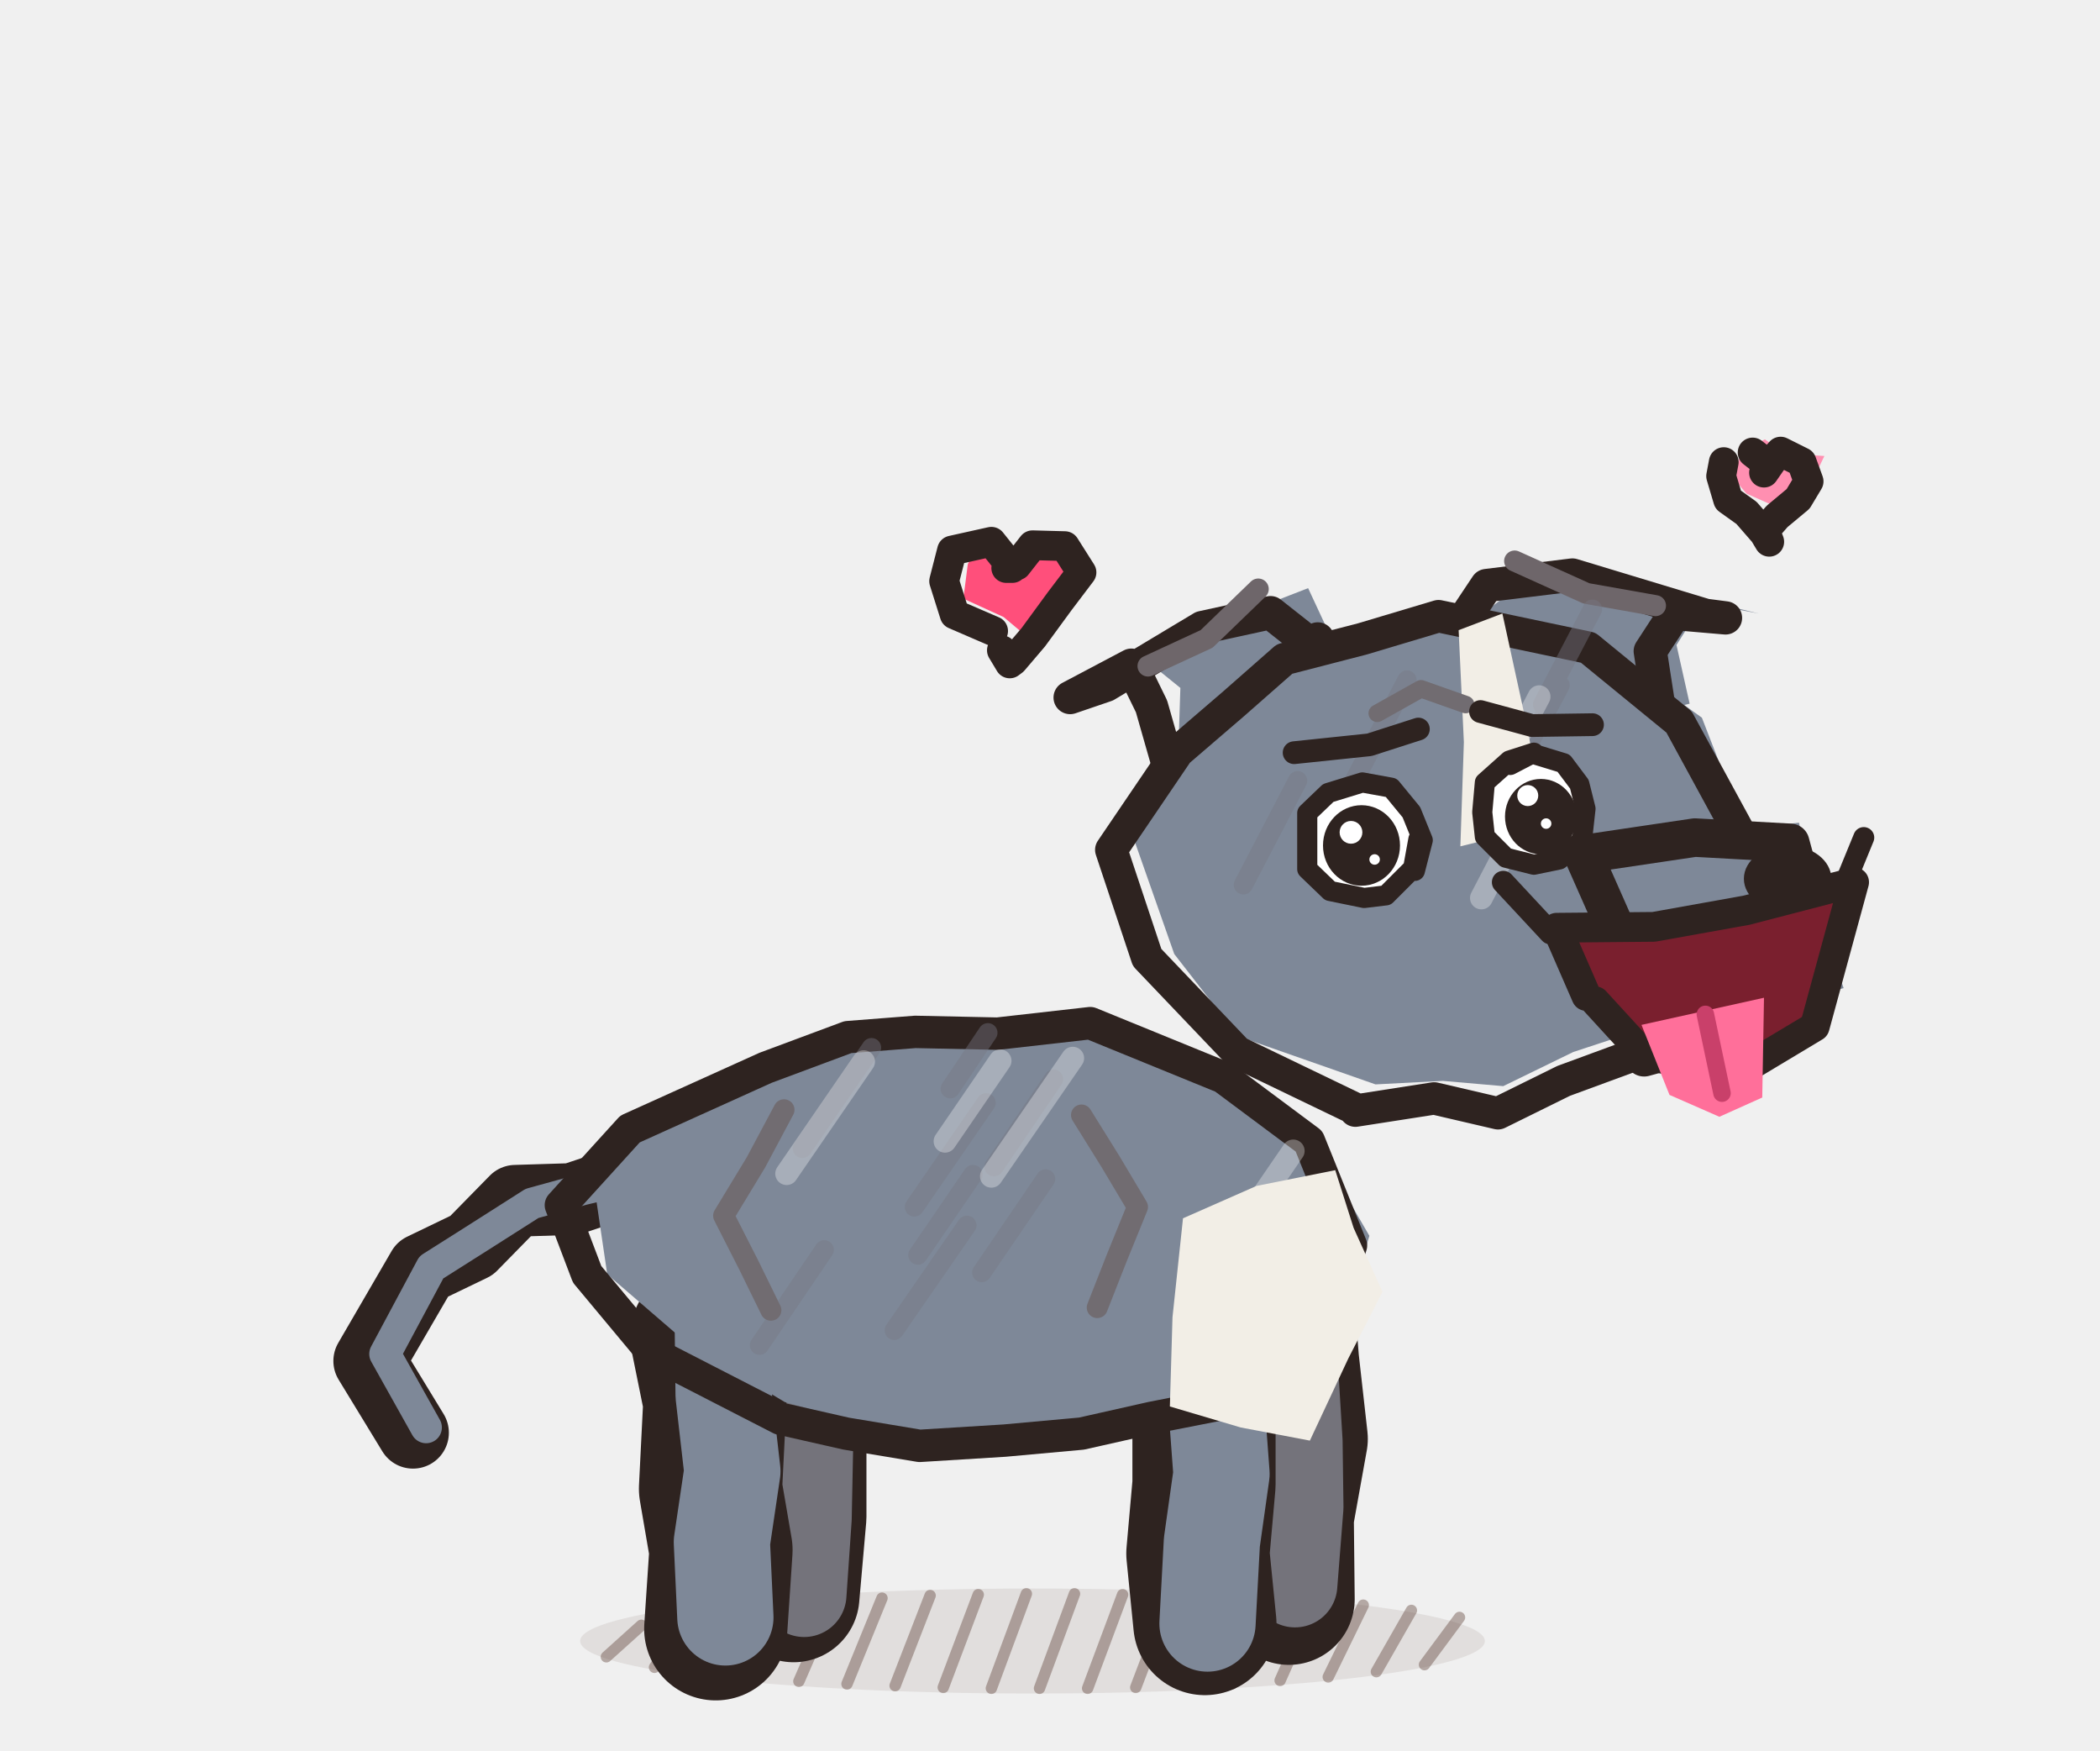
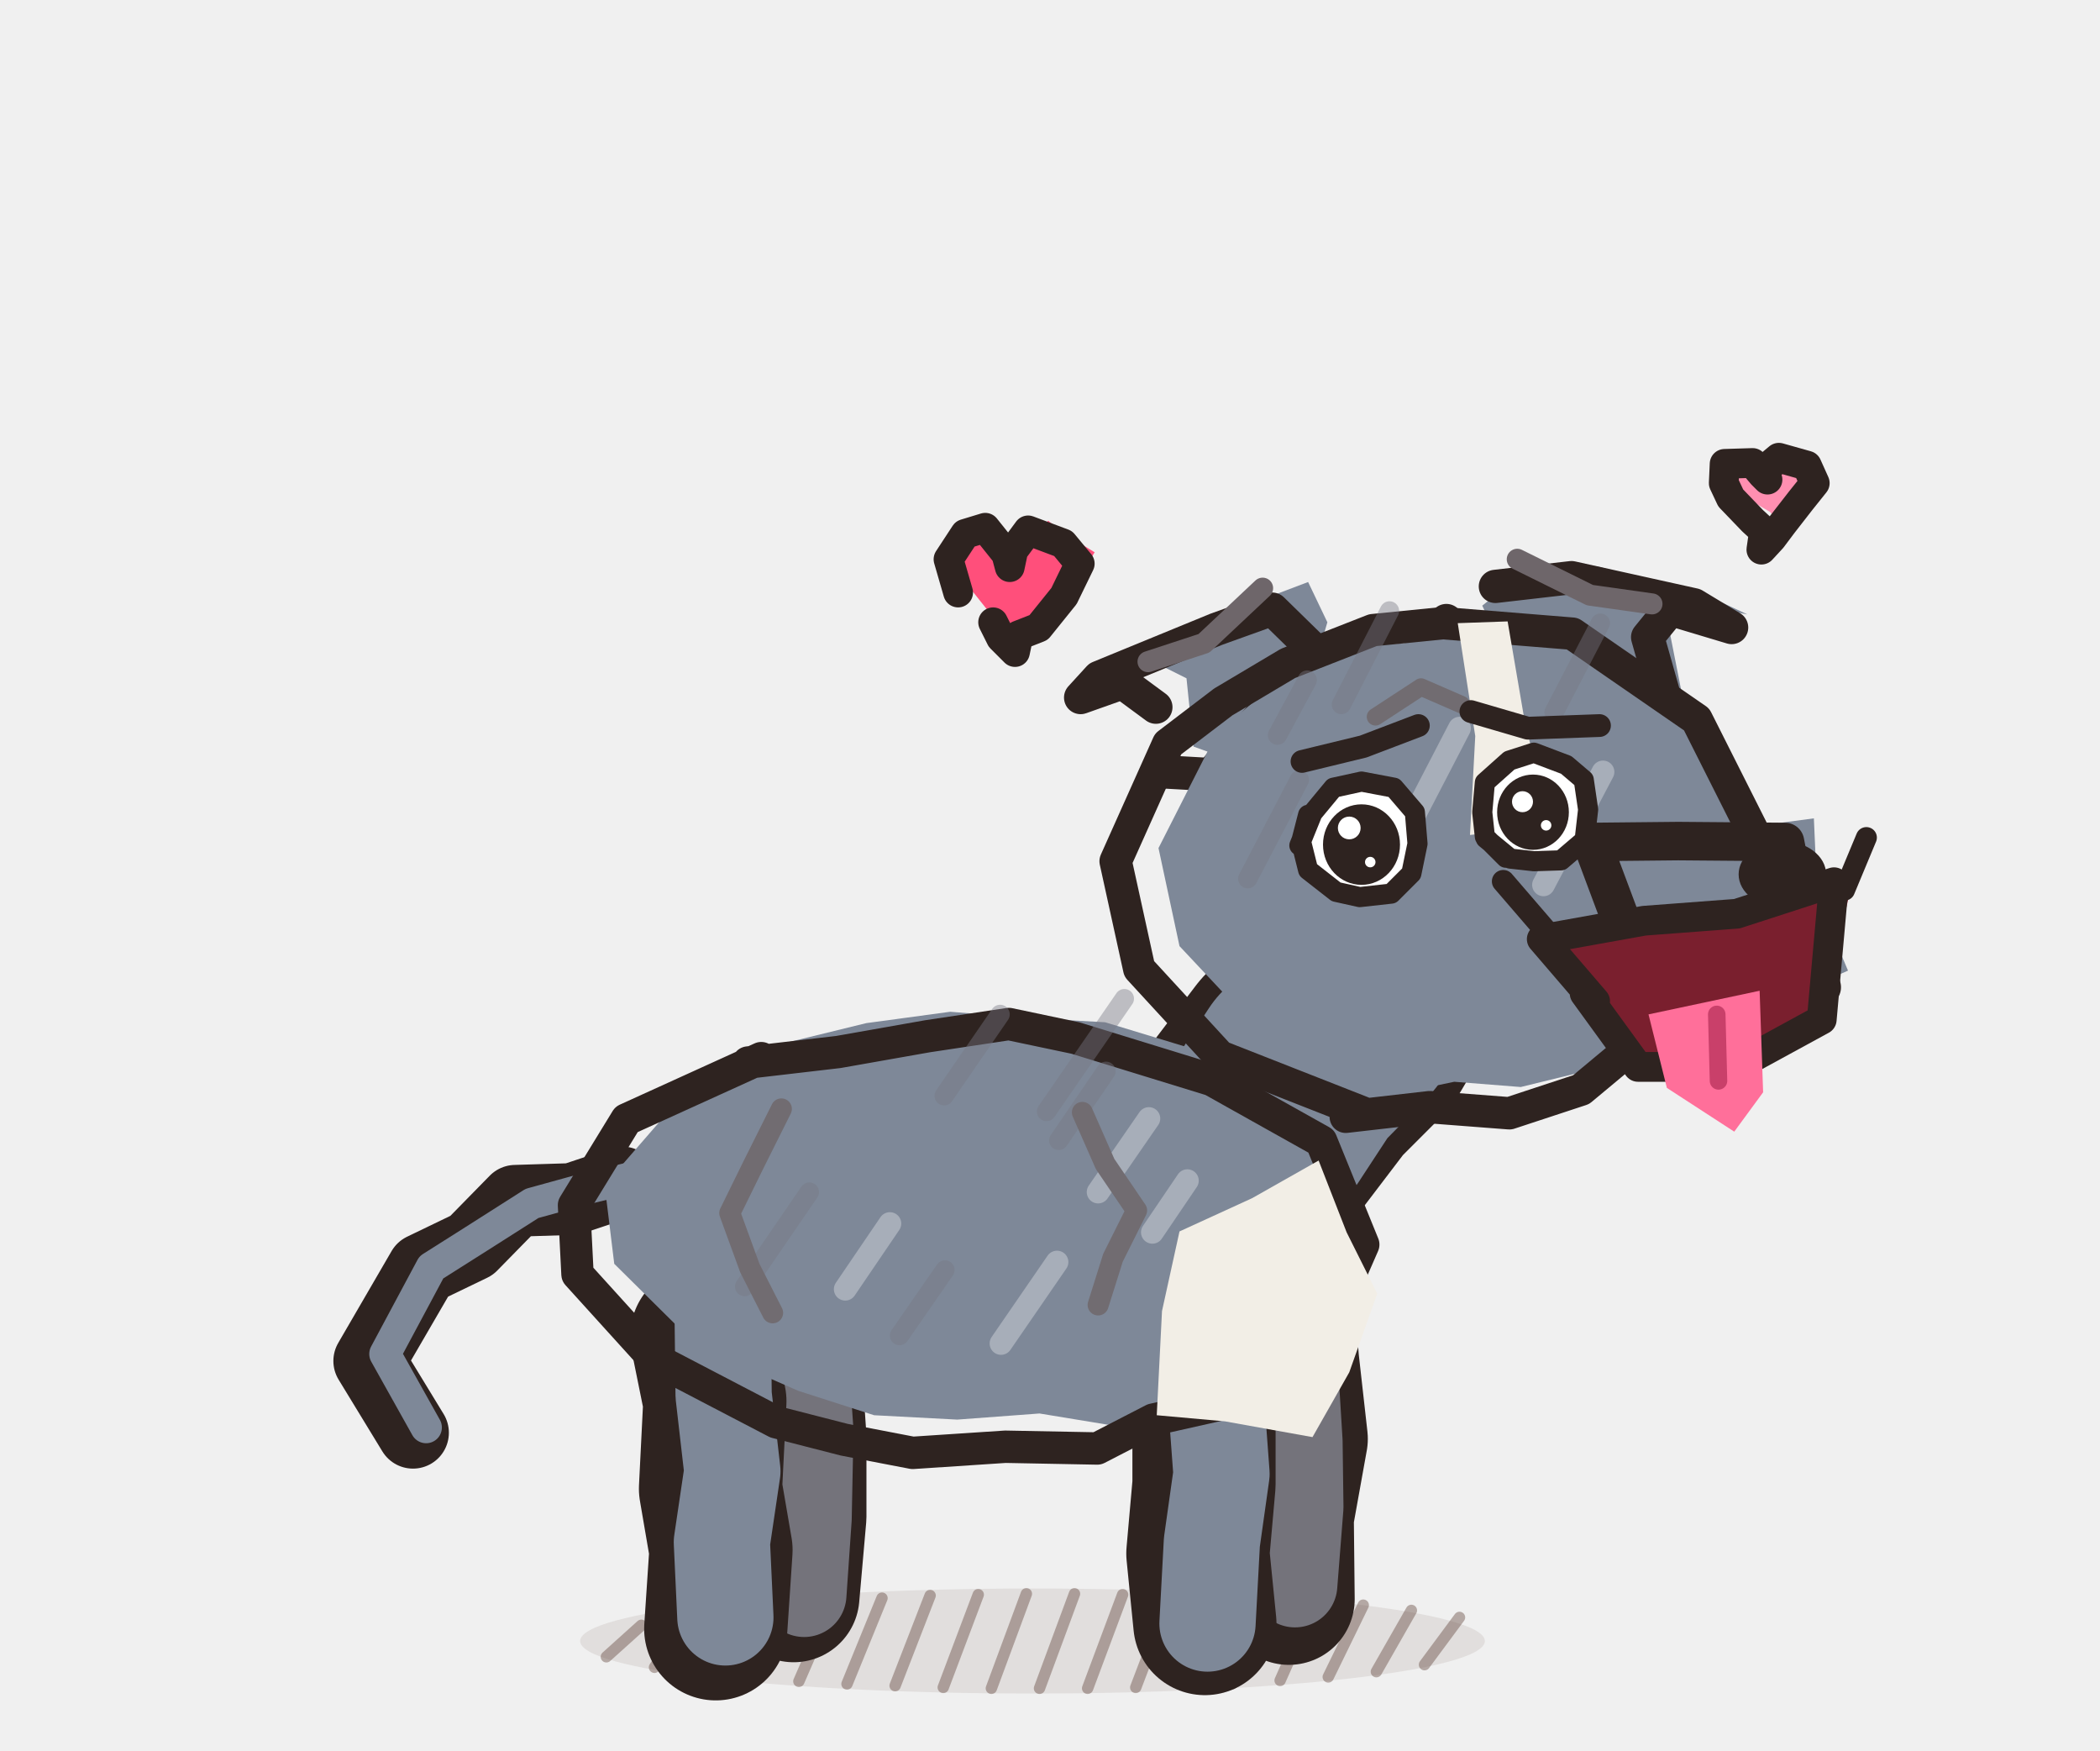
<svg xmlns="http://www.w3.org/2000/svg" width="240" height="200" class="pa-dog pa-pose-happy" viewBox="0 0 240 200" role="img" aria-label="Peaches the Pit Bull, happy">
  <g>
    <ellipse cx="118" cy="187.5" rx="51.7" ry="6" fill="#5B3D32" opacity="0.1" />
    <path d="M69.3 189.3l4 -3.6M74.8 190.5l4 -5.9M80.3 191.2l4 -7.4M85.8 191.7l4 -8.4M91.3 192.1l4 -9.2M96.8 192.4l4 -9.8M102.3 192.6l4 -10.3M107.8 192.8l4 -10.6M113.3 192.9l4 -10.8M118.8 192.9l4 -10.8M124.3 192.9l4 -10.7M129.8 192.8l4 -10.5M135.3 192.6l4 -10.2M140.8 192.4l4 -9.7M146.3 192l4 -9M151.8 191.6l4 -8.2M157.3 191l4 -7M162.8 190.2l4 -5.4" stroke="#5B3D32" stroke-width="1.3" stroke-linecap="round" opacity="0.4" fill="none" />
    <g class="pa-d-f0">
      <path d="M71.1 135.1L65.4 137L58.9 137.2L53.9 142.3L48.3 145L42.2 155.5L47.2 163.7" fill="none" stroke="#2E2320" stroke-width="8.2" stroke-linecap="round" stroke-linejoin="round" />
      <path d="M71.2 135.3L65.4 136.7L59.6 138.3L53 142.5L48.1 145.6L42.8 155.5L47.5 163.9" fill="none" stroke="#7E8898" stroke-width="3.6" stroke-linecap="round" stroke-linejoin="round" transform="translate(1.2 -0.8)" />
      <g class="pa-d-leg pa-d-leg-FH">
        <path d="M91.7 148.2L91 156.9L91.5 164.2L91.5 173.3L90.7 182.4" fill="none" stroke="#2E2320" stroke-width="15.045" stroke-linecap="round" stroke-linejoin="round" />
        <path d="M90.6 146.8L90.9 155.6L91.5 164.3L91.3 174.3L90.7 183" fill="none" stroke="#74737b" stroke-width="9.68" stroke-linecap="round" stroke-linejoin="round" transform="translate(1.2 -0.8)" />
      </g>
      <g class="pa-d-leg pa-d-leg-FF">
        <path d="M147.1 146.8L147.8 155.5L148.8 164.4L147.2 173.3L147.3 182.7" fill="none" stroke="#2E2320" stroke-width="15.045" stroke-linecap="round" stroke-linejoin="round" />
        <path d="M147 147.4L146.8 155.7L147.4 165.5L147.5 173L146.8 181.9" fill="none" stroke="#74737b" stroke-width="9.68" stroke-linecap="round" stroke-linejoin="round" transform="translate(1.2 -0.8)" />
      </g>
      <g class="pa-d-leg pa-d-leg-NH">
        <path d="M80.2 152.7L81.7 160.1L81.2 170.1L82.4 177.1L81.8 186.1" fill="none" stroke="#2E2320" stroke-width="16.365" stroke-linecap="round" stroke-linejoin="round" />
        <path d="M81.4 151.8L81.5 160.2L82.5 168.9L81.3 177L81.7 185.6" fill="none" stroke="#7E8898" stroke-width="11" stroke-linecap="round" stroke-linejoin="round" transform="translate(1.2 -0.8)" />
      </g>
      <g class="pa-d-leg pa-d-leg-NF">
        <path d="M136.6 151.8L137.6 161.4L137.6 169.6L136.9 177.5L137.7 185.5" fill="none" stroke="#2E2320" stroke-width="16.365" stroke-linecap="round" stroke-linejoin="round" />
        <path d="M137.7 153L137.8 161.1L138.4 169.2L137.3 177L136.8 186.3" fill="none" stroke="#7E8898" stroke-width="11" stroke-linecap="round" stroke-linejoin="round" transform="translate(1.2 -0.8)" />
      </g>
-       <path d="M156.5 141.2L154 149.8L143.1 158.6L133.1 160.6L125.2 162.7L117.2 164L106.6 164L99 162.8L89.7 160.2L78.8 153.7L69.4 145.6L68.1 136.8L74.7 127.6L89.9 121.5L98 119.8L108.2 116.4L116.8 117.2L124.5 118.7L138.9 122.3L151.1 131.9Z" fill="#7E8898" />
-       <path d="M151.5 152.1L141.8 160L131.6 162L123.6 163.8L114.8 164.6L105.1 165.2L96.7 163.8L89.2 162.1L74.6 154.6L67.1 145.6L64.1 137.7L72 129L87.5 122L96.9 118.5L104.6 117.9L114 118.1L124.6 116.9L139.8 123.1L149.6 130.4L154.4 142.3L151.4 151.9" fill="none" stroke="#2E2320" stroke-width="3.7" stroke-linecap="round" stroke-linejoin="round" />
-       <path d="M104.5 137.9L112.7 126M86.8 153.7L94.2 142.8M112.2 145.4L119.5 134.7M113.6 133.3L120.4 123.3M102.2 152L110.5 140M108.6 124.4L112.9 118M104.9 143.4L111.2 134.2M91.7 131.2L99.6 119.7" stroke="#767882" stroke-width="2.2" stroke-linecap="round" opacity=".42" />
-       <path d="M140.8 141.7L147.8 131.5M108 130.4L114.3 121.2M89.9 134.1L98.7 121.3M113.3 134.4L122.6 120.9" stroke="#fff" stroke-width="2.6" stroke-linecap="round" opacity=".32" />
-       <path d="M135.2 139.2L143.6 135.5L152.6 133.7L154.7 140.3L158 147.6L154.1 155.2L149.7 164.6L141.8 163.1L133.7 160.7L134 150.5Z" fill="#F2EEE6" />
-       <path d="M123.6 127.4L126.9 132.7L130 137.9L127.6 143.8L125.4 149.4" fill="none" stroke="#716c71" stroke-width="2.4" stroke-linecap="round" stroke-linejoin="round" />
-       <path d="M89.6 126.8L86.4 132.8L82.7 138.9L85.6 144.6L88.1 149.7" fill="none" stroke="#716c71" stroke-width="2.4" stroke-linecap="round" stroke-linejoin="round" />
-       <path d="M134.6 87.8L134.9 78.6L130.7 75.2L127.2 77.3L129.6 76.9L141 70.5L149.5 67.2L152.2 73L149.3 78.1L141.3 85.9Z" fill="#7E8898" />
-       <path d="M150.6 73L148 80.7L138.8 89L133.6 87.7L131.6 80.7L129.3 76L122.3 79.7L126.4 78.3L137.4 71.7L145.2 70L150.4 74.1" fill="none" stroke="#2E2320" stroke-width="3.8" stroke-linecap="round" stroke-linejoin="round" />
-       <path d="M131.2 76.1L137.9 73L143.8 67.3" fill="none" stroke="#6e666a" stroke-width="2.4" stroke-linecap="round" stroke-linejoin="round" />
-       <path d="M169.2 70.3L174.3 66.4L182.5 65.1L197.3 69.4L201 70.1L194.8 68.6L191.6 73.7L193.1 80.4L186.1 82.1L174.6 75.3Z" fill="#7E8898" />
-       <path d="M184.2 83.1L170.4 75.9L166.9 71.4L169.9 66.9L179.7 65.7L194.9 70.3L197.2 70.6L191.4 70.1L188.6 74.4L189.9 82.8" fill="none" stroke="#2E2320" stroke-width="3.8" stroke-linecap="round" stroke-linejoin="round" />
-       <path d="M173.1 64.1L181.3 67.8L189.2 69.2" fill="none" stroke="#6e666a" stroke-width="2.4" stroke-linecap="round" stroke-linejoin="round" />
-       <path d="M199 93.6L199.7 107.6L187.7 117.6L179.8 120.2L171.8 124.1L164.9 123.5L157.2 123.9L141.5 118.4L134.2 109L129.7 96.2L136.4 83L142.5 79.7L150.6 74.4L156.9 71.7L165.8 69L182.1 73.1L194.5 82Z" fill="#7E8898" />
-       <path d="M154.9 126.7L141.4 120.2L131.1 109.4L127 97.1L134.6 85.9L141 80.4L146.8 75.3L155.7 73L164.4 70.4L181.5 74L191.9 82.5L199.2 95.9L197.9 109.7L187.4 120.3L178.7 123.5L171.2 127.2L163.9 125.5L154.9 126.9" fill="none" stroke="#2E2320" stroke-width="3.7" stroke-linecap="round" stroke-linejoin="round" />
-       <path d="M142.1 101.1L148.3 89.2M175.1 84.3L178.3 78.3M176.3 80.5L182 69.6M153.3 92L160.8 77.7" stroke="#767882" stroke-width="2.2" stroke-linecap="round" opacity=".42" />
-       <path d="M168.6 93.5L175.9 79.6M169.3 102.6L176.9 88" stroke="#fff" stroke-width="2.6" stroke-linecap="round" opacity=".32" />
-       <path d="M166.7 72L171.7 70.1L174.6 83.4L176.6 94.3L166.9 96.7L167.3 84.8Z" fill="#F2EEE6" />
-       <path d="M157.4 81.5L162.4 78.7L167.5 80.5" fill="none" stroke="#716c71" stroke-width="2" stroke-linecap="round" stroke-linejoin="round" />
-       <path d="M184.8 96.3L194.7 95.2L205.6 94L207.3 103L210.7 112.9L199.8 115.9L191.3 117.6L186.4 107.4Z" fill="#7E8898" />
-       <path d="M198.1 118L187.9 120.8L185.9 108.9L180.9 97.6L193.7 95.7L204.6 96.3L206.8 104.4L206.9 112.9L198.7 117.3" fill="none" stroke="#2E2320" stroke-width="4.4" stroke-linecap="round" stroke-linejoin="round" />
-       <path d="M162.3 96.2L161.5 99.7L159.1 101.8L155.6 102.7L152 102L149.9 99.9L148.9 96.4L149.9 92.7L152.3 90.3L155.3 89.4L159 90.5L161.4 92.7Z" fill="#FFFFFF" />
-       <path d="M162.1 95.9L161.5 99.2L158.4 102.3L155.9 102.6L152 101.8L149.4 99.3L149.4 96.2L149.4 92.9L151.8 90.6L155.7 89.4L159 90L161.3 92.8L162.6 96L161.7 99.5" fill="none" stroke="#2E2320" stroke-width="2.3" stroke-linecap="round" stroke-linejoin="round" />
-       <ellipse cx="155.6" cy="96.6" rx="4.4" ry="4.6" fill="#2E2320" />
-       <ellipse cx="154.4" cy="95.1" rx="1.3" ry="1.3" fill="#FFFFFF" />
-       <ellipse cx="157.1" cy="98.2" rx="0.6" ry="0.6" fill="#FFFFFF" />
-       <path d="M147.9 86L156.5 85.1L162.1 83.3" fill="none" stroke="#2E2320" stroke-width="2.6" stroke-linecap="round" stroke-linejoin="round" />
-       <path d="M181.5 92.6L180.6 95.9L178.5 98L175.3 98.7L172.1 98.3L170.2 95.9L169.3 92.8L169.9 89.3L172.1 87.3L175.3 86.2L178.5 87L180.8 89.3Z" fill="#FFFFFF" />
-       <path d="M172.6 87.4L175.1 86.1L178.7 87.2L180.5 89.6L181.2 92.4L180.8 96L178.2 98.2L175.3 98.8L172.1 98L169.7 95.6L169.4 92.8L169.7 89.4L172.5 86.9L175.3 86" fill="none" stroke="#2E2320" stroke-width="2.3" stroke-linecap="round" stroke-linejoin="round" />
-       <ellipse cx="176.1" cy="93.3" rx="4.1" ry="4.3" fill="#2E2320" />
-       <ellipse cx="174.6" cy="90.9" rx="1.2" ry="1.2" fill="#FFFFFF" />
-       <ellipse cx="176.7" cy="94.1" rx="0.6" ry="0.6" fill="#FFFFFF" />
-       <path d="M169.2 81.3L175.1 82.9L182 82.8" fill="none" stroke="#2E2320" stroke-width="2.6" stroke-linecap="round" stroke-linejoin="round" />
-       <ellipse cx="204.3" cy="100.4" rx="5" ry="3.8" fill="#2E2320" />
-       <path d="M176.5 106.9L187.5 104.7L198.9 104L210.5 101.7L207.5 116.9L198.1 123.9L187.3 120.2L181.5 113Z" fill="#7A1F2E" />
-       <path d="M181.3 113.8L177.9 106L189 105.9L199.6 104L211.9 100.8L207.4 117.3L197.9 123L187.8 120.4L182.3 114.4" fill="none" stroke="#2E2320" stroke-width="3.4" stroke-linecap="round" stroke-linejoin="round" />
-       <path d="M187.6 117.1L201.6 114L201.4 125.4L196.5 127.6L190.8 125.1Z" fill="#FF6F9A" />
-       <path d="M194.9 115.9L196.8 124.9" fill="none" stroke="#C9406A" stroke-width="2" stroke-linecap="round" stroke-linejoin="round" />
-       <path d="M171.8 100.8L177.2 106.6" fill="none" stroke="#2E2320" stroke-width="2.6" stroke-linecap="round" stroke-linejoin="round" />
-       <path d="M213 95.7L210.5 101.8" fill="none" stroke="#2E2320" stroke-width="2.4" stroke-linecap="round" stroke-linejoin="round" />
-       <path d="M117.8 64.5L116.6 64.2L118.5 61.6L121.6 61.5L123.3 65.6L123.3 68.3L118.7 71.7L117.2 73.5L116.6 75.2L117.2 72.6L114.7 70.5L110.1 68.4L110.6 64.5L111.7 61.9L114 61.5L116.9 63.1Z" fill="#FF4F7B" />
-       <path d="M113.5 72.1L109.1 70.2L107.9 66.4L108.8 62.9L113.3 61.9L115.7 64.9L115 64.9L116.2 64.6L118 62.3L121.7 62.4L123.6 65.4L121.1 68.7L118.1 72.8L115.8 75.5L115.4 75.8L114.5 74.3" fill="none" stroke="#2E2320" stroke-width="3.4" stroke-linecap="round" stroke-linejoin="round" />
-       <path d="M203.9 53.9L203.3 52.7L205.3 51.9L208.5 52.1L207.5 54.2L207.6 55L204.6 58.9L203.7 60.4L203.9 59.7L202.3 59.5L202.3 57.6L199.6 56.4L198 54.5L199.1 51.5L201.7 50.2L203.4 51.4Z" fill="#FF8FB1" />
-       <path d="M200.3 51.7L202.1 53.1L201.6 54L202.5 52.7L203.5 51.6L205.9 52.8L206.7 55L205.5 57L203.1 59L201.7 60.6L202.2 61.9L201.6 60.9L199.6 58.6L197.5 57.1L196.7 54.4L197 52.8" fill="none" stroke="#2E2320" stroke-width="3.4" stroke-linecap="round" stroke-linejoin="round" />
+       <path d="M137.4 135.2L143.7 128.6L148.8 121.9L153.8 116.9L157.4 110.8" fill="none" stroke="#2E2320" stroke-width="30.565" stroke-linecap="round" stroke-linejoin="round" />
+       <path d="M137.6 134.1L143.5 129L147.5 122.9L153 117.3L157.3 110.7" fill="none" stroke="#7E8898" stroke-width="25.2" stroke-linecap="round" stroke-linejoin="round" transform="translate(1.2 -0.8)" />
+       <path d="M156.4 139.9L153.9 150L143.1 157.6L135.9 160.5L126.7 162.8L118.8 161.5L109.4 162.2L99.9 161.7L91.2 158.9L79.8 153.9L70.2 144.4L69.1 135.4L77 126.3L89.6 119.2L99 116.9L108.6 115.6L117.3 116.3L126.3 116.8L142.1 121.6L151.6 129.1Z" fill="#7E8898" />
+       <path d="M85.5 121.4L95.8 120.2L106 118.4L115.3 117L122.9 118.6L138.5 123.4L151 130.4L155.8 142.2L152 150.9L140.7 160.2L131.8 162.2L125.4 165.5L114.9 165.3L104.3 166L96.5 164.5L88.7 162.5L74.7 155.2L66 145.6L65.6 137.7L71.6 127.9L87 120.9" fill="none" stroke="#2E2320" stroke-width="3.7" stroke-linecap="round" stroke-linejoin="round" />
+       <path d="M119.6 127L128.5 114.1M134.7 151L139.5 144M85.1 147L92.5 136.2M107.9 125.2L114.3 115.9M135.7 153.4L143.2 142.5M102.8 152.6L108 145.1M140.6 148.2L146.2 140M121 130.3L126.4 122.4" stroke="#767882" stroke-width="2.2" stroke-linecap="round" opacity=".42" />
+       <path d="M125.5 136.2L131.3 127.8M131.7 140.8L135.7 134.9M114.4 153.5L120.8 144.2M96.6 147.3L101.7 139.8" stroke="#fff" stroke-width="2.6" stroke-linecap="round" opacity=".32" />
+       <path d="M134.8 140.7L143.1 136.9L150.7 132.6L153.9 140.8L157.4 147.8L154.2 156.8L150 164.2L140 162.4L132.2 161.7L132.8 149.8Z" fill="#F2EEE6" />
+       <path d="M123.7 127.1L126.3 133L129.9 138.3L127.2 143.7L125.5 149.1" fill="none" stroke="#716c71" stroke-width="2.4" stroke-linecap="round" stroke-linejoin="round" />
+       <path d="M89.3 126.7L86.1 133.1L83.4 138.6L85.7 144.9L88.3 150" fill="none" stroke="#716c71" stroke-width="2.4" stroke-linecap="round" stroke-linejoin="round" />
+       <path d="M136.4 85.3L135.6 77.5L132.8 76.1L127.9 78.3L131 75L141.3 69.6L149.5 66.5L151.7 71.1L149.7 77.9L140 86.6Z" fill="#7E8898" />
+       <path d="M132.1 80.8L128.3 78L123.5 79.7L125.6 77.4L139 71.9L145.4 69.6L149.8 73.9L146.3 79.2L138.4 88.5L133.1 88.2" fill="none" stroke="#2E2320" stroke-width="3.8" stroke-linecap="round" stroke-linejoin="round" />
+       <path d="M131.2 75.6L137.6 73.5L144.3 67.2" fill="none" stroke="#6e666a" stroke-width="2.4" stroke-linecap="round" stroke-linejoin="round" />
+       <path d="M169.4 69.2L173.9 65.6L182.5 64.7L195.2 68.1L199.7 70.2L192.7 68.9L190.7 71.6L192.5 80.7L184.9 80.8L172.2 75.1Z" fill="#7E8898" />
+       <path d="M170.9 67L179.6 66L193.6 69.1L197.9 71.7L190.9 69.6L188.3 72.8L191.1 82.7L182.8 82.7L169.7 75.4L165.3 70.9" fill="none" stroke="#2E2320" stroke-width="3.8" stroke-linecap="round" stroke-linejoin="round" />
+       <path d="M173.4 63.9L181.7 68L188.8 69" fill="none" stroke="#6e666a" stroke-width="2.4" stroke-linecap="round" stroke-linejoin="round" />
+       <path d="M201.4 94.7L200.8 106.9L190.1 119.2L183.6 121.8L173.8 124.2L166.2 123.6L159 125.1L145.6 119.6L134.8 108.1L132.4 96.9L139 83.9L145.2 78.5L150.8 74.1L160.4 73.5L168.2 70.9L182.6 73.2L194.9 81.9Z" fill="#7E8898" />
+       <path d="M155.7 127.1L139.4 120.7L130.2 110.7L127.5 98.4L133.5 85L139.8 80.2L147.2 75.8L156.9 72L164.9 71.2L179.7 72.4L193.9 82.2L200.9 96.1L199.2 108.8L186.7 119.5L180.7 124.5L172.5 127.2L163.4 126.5L153.8 127.6" fill="none" stroke="#2E2320" stroke-width="3.7" stroke-linecap="round" stroke-linejoin="round" />
+       <path d="M146 84L149.4 77.7M177.6 81.4L182.9 71.2M153.3 80.5L158.8 69.8M142.6 100.4L148.5 89.1" stroke="#767882" stroke-width="2.2" stroke-linecap="round" opacity=".42" />
+       <path d="M176.4 101.1L183.2 88.2M159.7 96.9L166.8 83.2" stroke="#fff" stroke-width="2.6" stroke-linecap="round" opacity=".32" />
+       <path d="M166.6 71.2L172.3 71L174.3 82.7L177.3 94.4L168 95.4L168.6 84.1Z" fill="#F2EEE6" />
+       <path d="M157.2 81.9L162.4 78.5L167 80.5" fill="none" stroke="#716c71" stroke-width="2" stroke-linecap="round" stroke-linejoin="round" />
+       <path d="M184.8 96.3L195.4 95.1L207.3 93.5L207.7 102.6L211.2 110.9L201.3 115.3L191.8 117.1L186.9 105.3Z" fill="#7E8898" />
+       <path d="M198.7 115.9L189 120.3L186.2 107.7L181.9 96.2L191.8 96.1L204 96.2L205.7 104.9L208.2 112.8" fill="none" stroke="#2E2320" stroke-width="4.4" stroke-linecap="round" stroke-linejoin="round" />
+       <path d="M162.2 96.3L161 99.6L159 102.1L155.7 102.6L152 102L149.6 99.7L148.7 96.1L150 93.1L152.1 90.2L155.4 89.2L158.7 90.6L161.2 92.7Z" fill="#FFFFFF" />
+       <path d="M148.5 96.6L150 92.9L152.4 90L155.6 89.3L159.3 90L161.7 92.8L162 96.4L161.3 99.8L159 102.1L155.4 102.5L152.7 101.9L149.5 99.4L148.7 96.2L149.5 93.1" fill="none" stroke="#2E2320" stroke-width="2.3" stroke-linecap="round" stroke-linejoin="round" />
+       <ellipse cx="155.6" cy="96.5" rx="4.4" ry="4.6" fill="#2E2320" />
+       <ellipse cx="154.2" cy="94.6" rx="1.3" ry="1.3" fill="#FFFFFF" />
+       <ellipse cx="156.6" cy="98.5" rx="0.6" ry="0.6" fill="#FFFFFF" />
+       <path d="M148.8 87L155.8 85.3L162.1 82.9" fill="none" stroke="#2E2320" stroke-width="2.6" stroke-linecap="round" stroke-linejoin="round" />
+       <path d="M181.4 93L180.6 95.7L178.5 98L175.4 98.6L172.4 98.2L170.2 95.6L169.2 92.8L170.1 89.3L172.4 86.9L175.3 86.2L178.7 86.9L180.9 89.4Z" fill="#FFFFFF" />
+       <path d="M172.1 98L169.7 95.6L169.4 92.8L169.7 89.4L172.5 86.9L175.3 86L179 87.4L181 89.1L181.5 92.5L181.1 96L178.4 98.3L175.3 98.4L172.6 98.1L169.8 95.8" fill="none" stroke="#2E2320" stroke-width="2.3" stroke-linecap="round" stroke-linejoin="round" />
+       <ellipse cx="175.2" cy="92.8" rx="4.1" ry="4.3" fill="#2E2320" />
+       <ellipse cx="174" cy="91.6" rx="1.2" ry="1.2" fill="#FFFFFF" />
+       <ellipse cx="176.7" cy="94.3" rx="0.6" ry="0.6" fill="#FFFFFF" />
+       <path d="M168.1 81.3L174.6 83.2L182.8 82.9" fill="none" stroke="#2E2320" stroke-width="2.6" stroke-linecap="round" stroke-linejoin="round" />
+       <ellipse cx="203.7" cy="99.9" rx="5" ry="3.8" fill="#2E2320" />
+       <path d="M178.2 106.8L187.7 105L200.1 102.6L211.3 102.4L208.1 116.8L200.1 122.1L186.1 122.1L181 114.1Z" fill="#7A1F2E" />
+       <path d="M182.3 114.4L176.2 107.3L187.9 105.2L198.5 104.4L209.6 100.8L208.2 116.5L198.3 121.9L187.2 121.9L181.1 113.5" fill="none" stroke="#2E2320" stroke-width="3.4" stroke-linecap="round" stroke-linejoin="round" />
+       <path d="M188.4 115.9L201.1 113.2L201.5 124.8L198.2 129.3L190.5 124.3Z" fill="#FF6F9A" />
+       <path d="M196.2 115.9L196.4 123.5" fill="none" stroke="#C9406A" stroke-width="2" stroke-linecap="round" stroke-linejoin="round" />
+       <path d="M171.8 100.7L177.4 107.2" fill="none" stroke="#2E2320" stroke-width="2.6" stroke-linecap="round" stroke-linejoin="round" />
+       <path d="M213.3 95.7L210.8 101.7" fill="none" stroke="#2E2320" stroke-width="2.4" stroke-linecap="round" stroke-linejoin="round" />
+       <path d="M116.6 63.8L118 61L119.8 59.5L121.5 60.9L125.1 63.1L123 66.6L119.1 69.7L117.7 71.8L117.2 73.8L117.5 71.7L113.8 70.9L111.1 67.5L108.6 63.3L112 60L115.3 61L115.9 61.1Z" fill="#FF4F7B" />
+       <path d="M109.5 67.7L108.4 63.9L110.3 61L112.6 60.3L115 63.3L115.4 64.8L115.8 62.9L117.5 60.6L121.5 62.1L123.4 64.4L121.6 68.1L118.7 71.7L116.4 72.6L116 74.5L114.4 72.9L113.5 71.1" fill="none" stroke="#2E2320" stroke-width="3.4" stroke-linecap="round" stroke-linejoin="round" />
+       <path d="M203.9 53.2L202.9 52.8L206 51.3L207.9 52.6L208.6 55.2L207.4 56.7L205.5 57.9L204 59.6L204.2 61.5L203.6 60.2L202.3 58.5L198.9 56.5L198.5 53.6L198.8 51.7L201.1 52.4L202.2 53.7Z" fill="#FF8FB1" />
+       <path d="M201.5 53.8L203.3 52.3L206.5 53.2L207.4 55.2L205.8 57.2L203.7 59.9L202.5 61.5L201.3 62.8L201.6 60.7L200.3 59.5L197.8 56.9L197 55.2L197.1 53L200.3 52.9L201.4 54.2L202 54.8" fill="none" stroke="#2E2320" stroke-width="3.4" stroke-linecap="round" stroke-linejoin="round" />
    </g>
  </g>
</svg>
